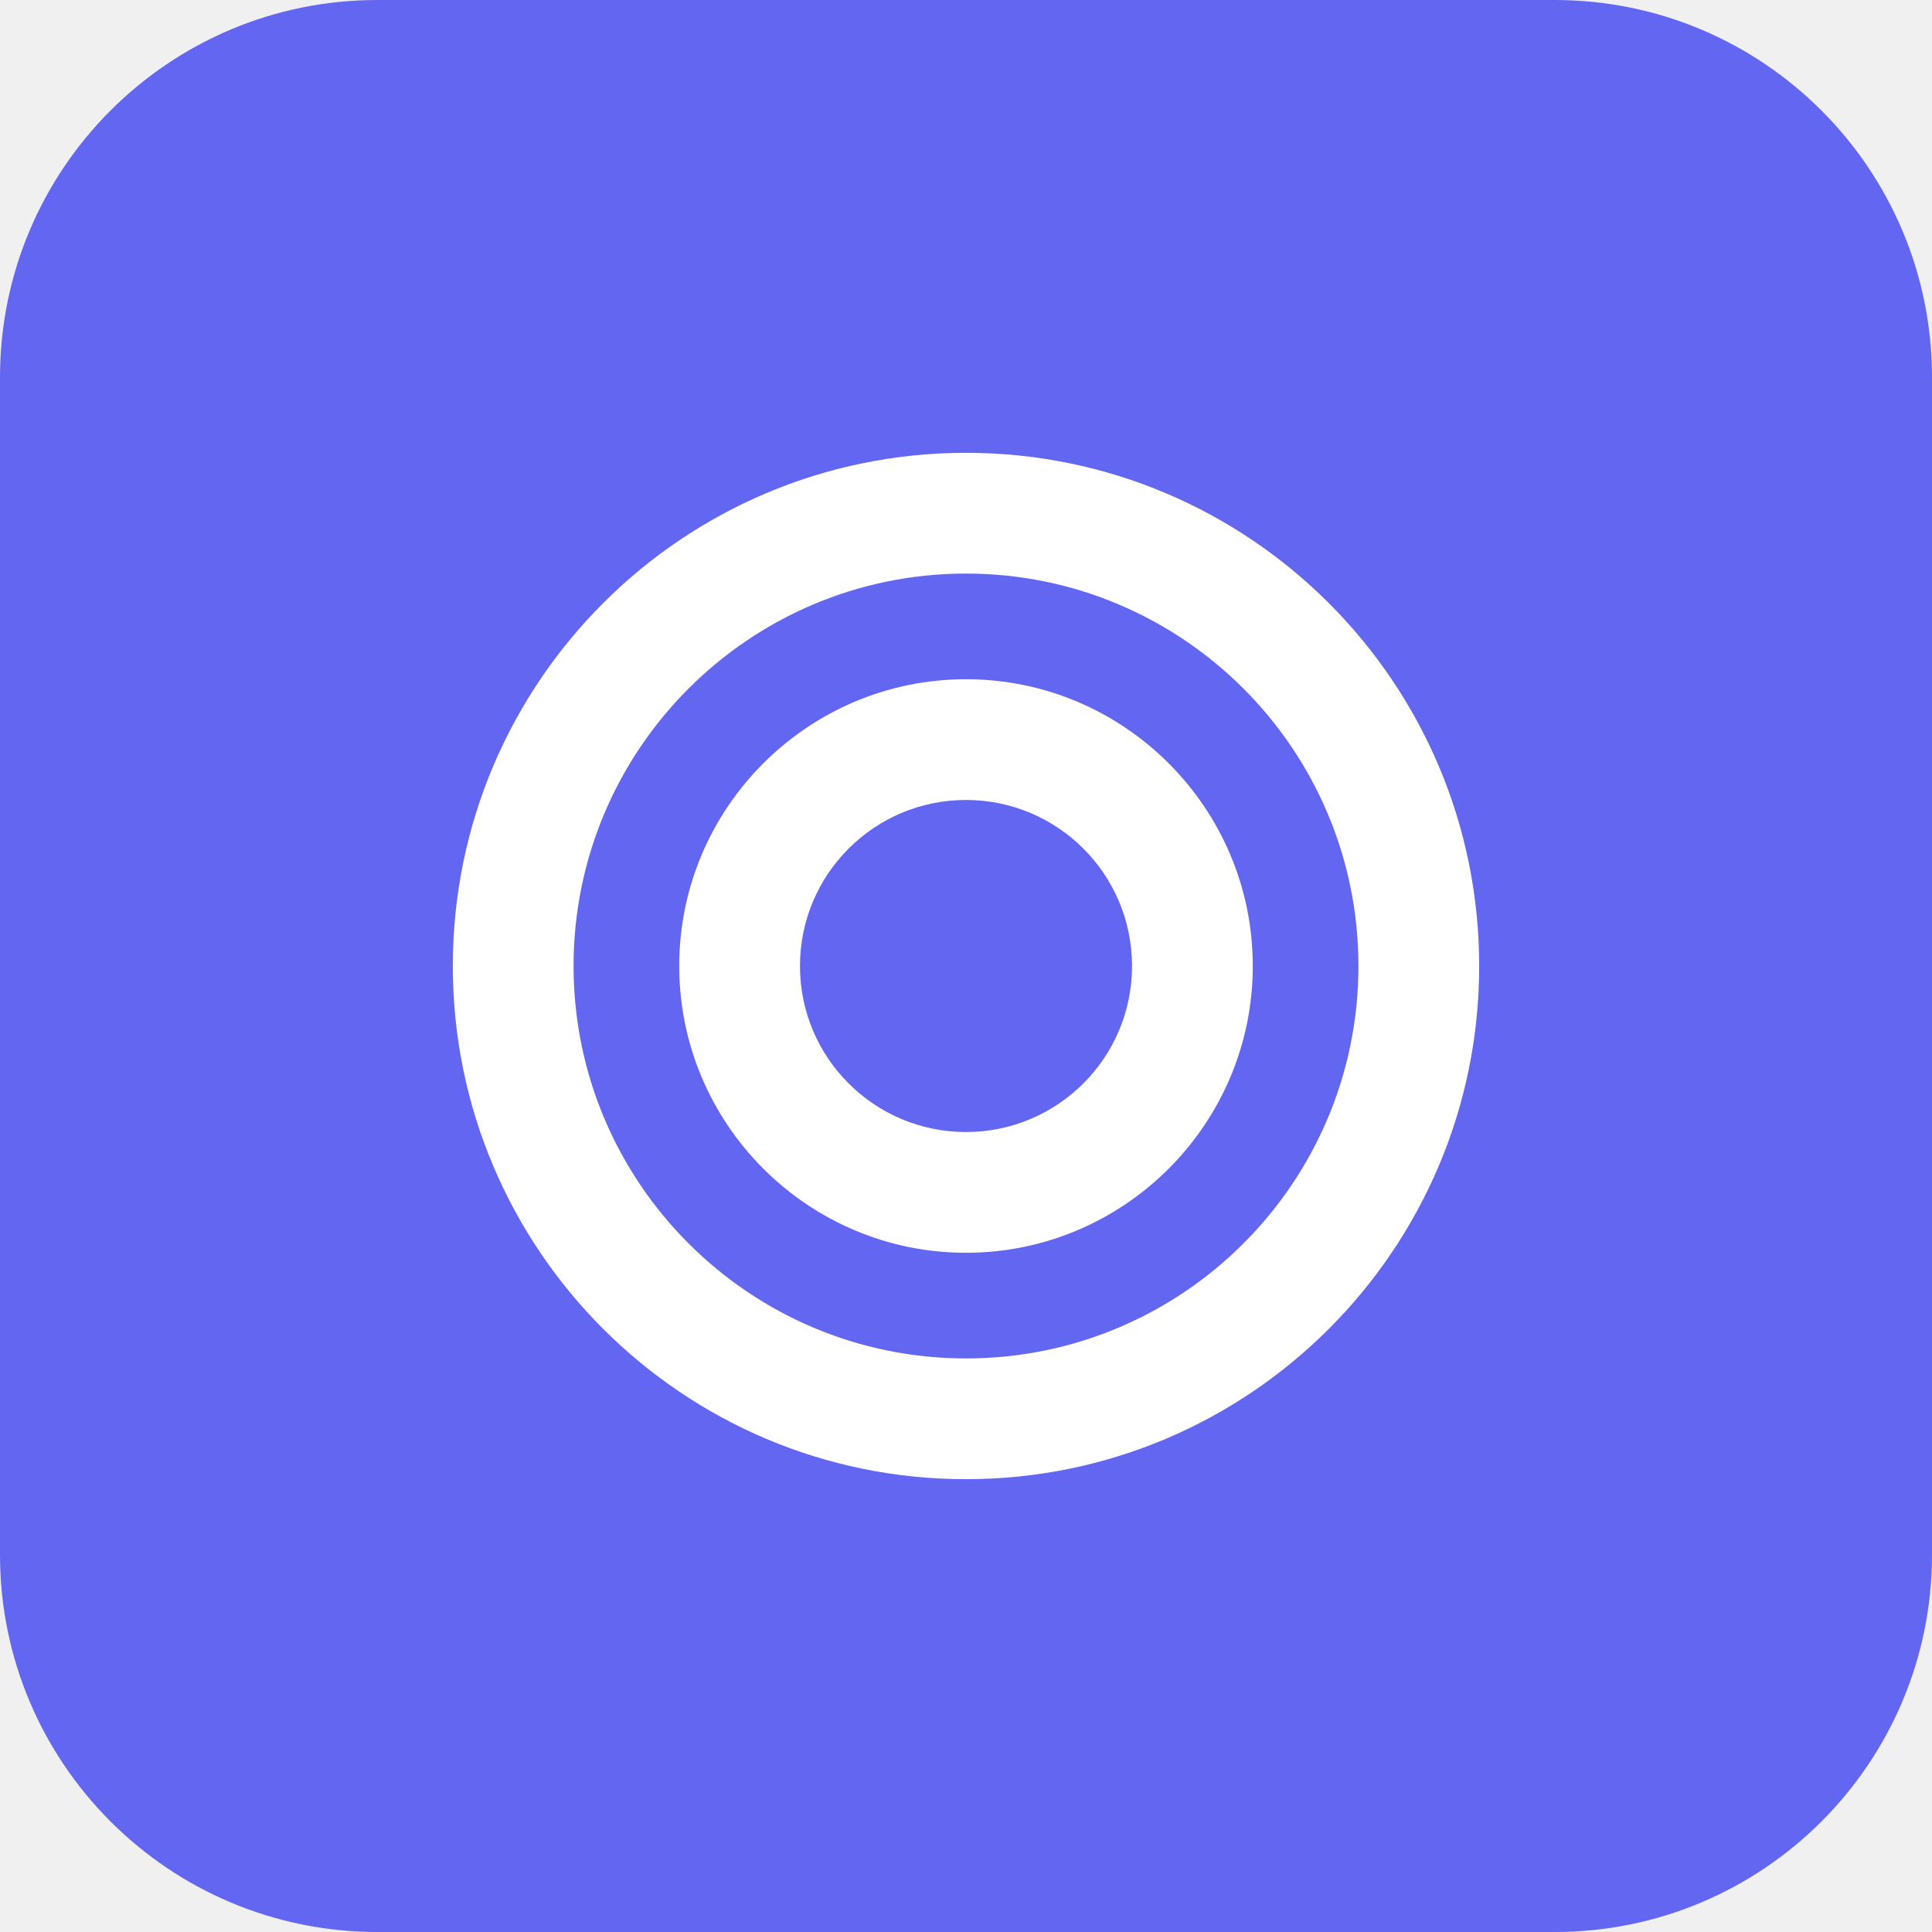
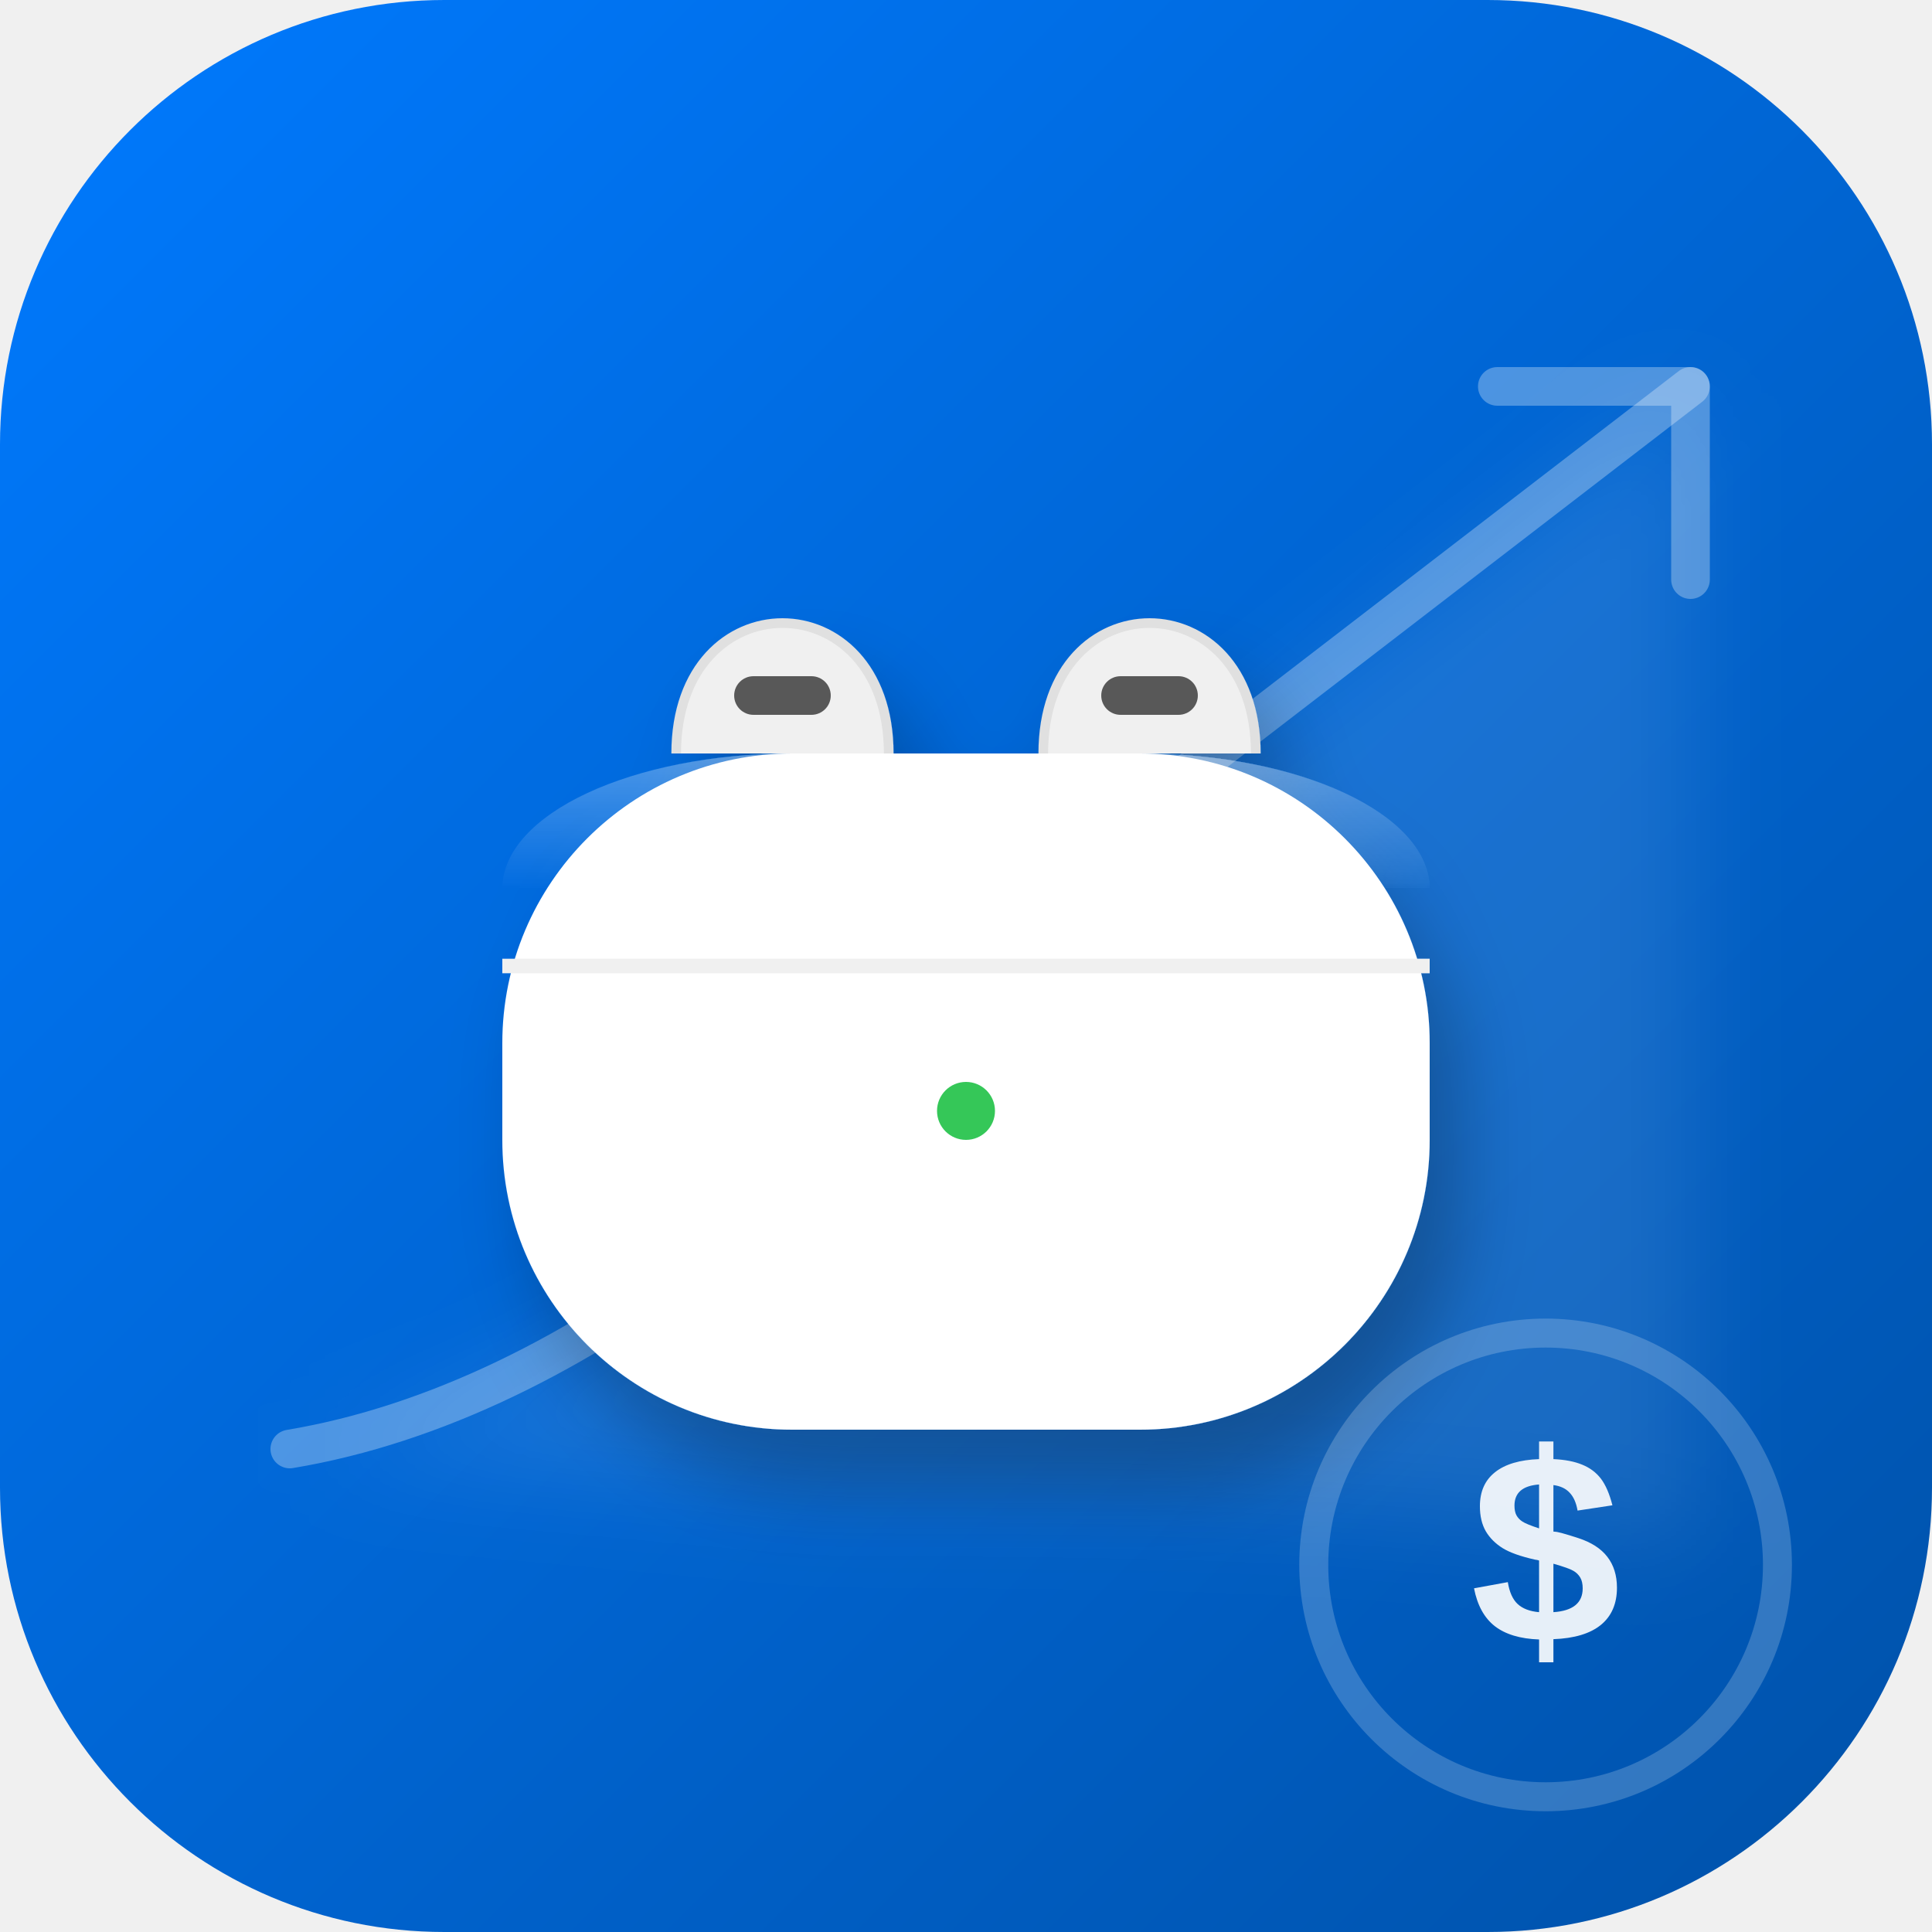
- <svg xmlns="http://www.w3.org/2000/svg" width="512" height="512" viewBox="0 0 512 512">
-   <rect width="512" height="512" rx="100" fill="#6366f1" />
-   <path d="M256 120c-75.1 0-136 60.9-136 136s60.9 136 136 136 136-60.9 136-136-60.9-136-136-136zm0 240c-57.4 0-104-46.6-104-104s46.6-104 104-104 104 46.6 104 104-46.6 104-104 104z" fill="white" />
-   <path d="M256 180c-41.9 0-76 34.1-76 76s34.1 76 76 76 76-34.1 76-76-34.1-76-76-76zm0 120c-24.3 0-44-19.7-44-44s19.7-44 44-44 44 19.7 44 44-19.7 44-44 44z" fill="white" />
+ <svg xmlns="http://www.w3.org/2000/svg" width="200" height="200" viewBox="0 0 200 200">
+   <defs>
+     <linearGradient id="bg_grad" x1="0%" y1="0%" x2="100%" y2="100%">
+       <stop offset="0%" style="stop-color:#007AFF;stop-opacity:1" />
+       <stop offset="100%" style="stop-color:#0051A8;stop-opacity:1" />
+     </linearGradient>
+     <filter id="glassBlur" x="-20%" y="-20%" width="140%" height="140%">
+       <feGaussianBlur in="SourceGraphic" stdDeviation="5" />
+     </filter>
+     <filter id="shadow" x="-30%" y="-30%" width="160%" height="160%">
+       <feGaussianBlur in="SourceAlpha" stdDeviation="4" />
+       <feOffset dx="3" dy="6" result="offsetblur" />
+       <feComponentTransfer>
+         <feFuncA type="linear" slope="0.25" />
+       </feComponentTransfer>
+       <feMerge>
+         <feMergeNode />
+         <feMergeNode in="SourceGraphic" />
+       </feMerge>
+     </filter>
+     <linearGradient id="shine_grad" x1="0%" y1="0%" x2="0%" y2="100%">
+       <stop offset="0%" style="stop-color:white;stop-opacity:1" />
+       <stop offset="50%" style="stop-color:white;stop-opacity:0" />
+     </linearGradient>
+   </defs>
+   <rect width="200" height="200" rx="46" fill="url(#bg_grad)" />
+   <path d="M30 150 C 60 145, 90 120, 110 90 T 175 40 L 175 160 C 145 155, 115 155, 85 155 Z" fill="white" fill-opacity="0.1" filter="url(#glassBlur)" />
+   <path d="M30 150 C 60 145, 90 120, 110 90 T 175 40" stroke="white" stroke-width="4" stroke-linecap="round" fill="none" opacity="0.3" />
+   <path d="M155 40 H 175 V 60" stroke="white" stroke-width="4" stroke-linecap="round" stroke-linejoin="round" fill="none" opacity="0.3" />
+   <g filter="url(#shadow)">
+     <rect x="52" y="78" width="96" height="70" rx="30" fill="white" />
+     <rect x="52" y="78" width="96" height="28" rx="30" fill="url(#shine_grad)" opacity="0.3" />
+     <path d="M70 78 C 70 60, 92 60, 92 78" fill="#F0F0F0" stroke="#E0E0E0" stroke-width="1" />
+     <path d="M108 78 C 108 60, 130 60, 130 78" fill="#F0F0F0" stroke="#E0E0E0" stroke-width="1" />
+     <rect x="76" y="70" width="10" height="4" rx="2" fill="#333" opacity="0.8" />
+     <rect x="114" y="70" width="10" height="4" rx="2" fill="#333" opacity="0.8" />
+     <circle cx="100" cy="115" r="3" fill="#34C759" />
+     <path d="M52 100 H 148" stroke="#F0F0F0" stroke-width="1.5" />
+   </g>
+   <text x="160" y="170" font-family="Arial, sans-serif" font-size="28" fill="white" text-anchor="middle" font-weight="bold" opacity="0.9">$</text>
+   <circle cx="160" cy="162" r="24" stroke="white" stroke-width="3" stroke-opacity="0.2" fill="none" />
</svg>
